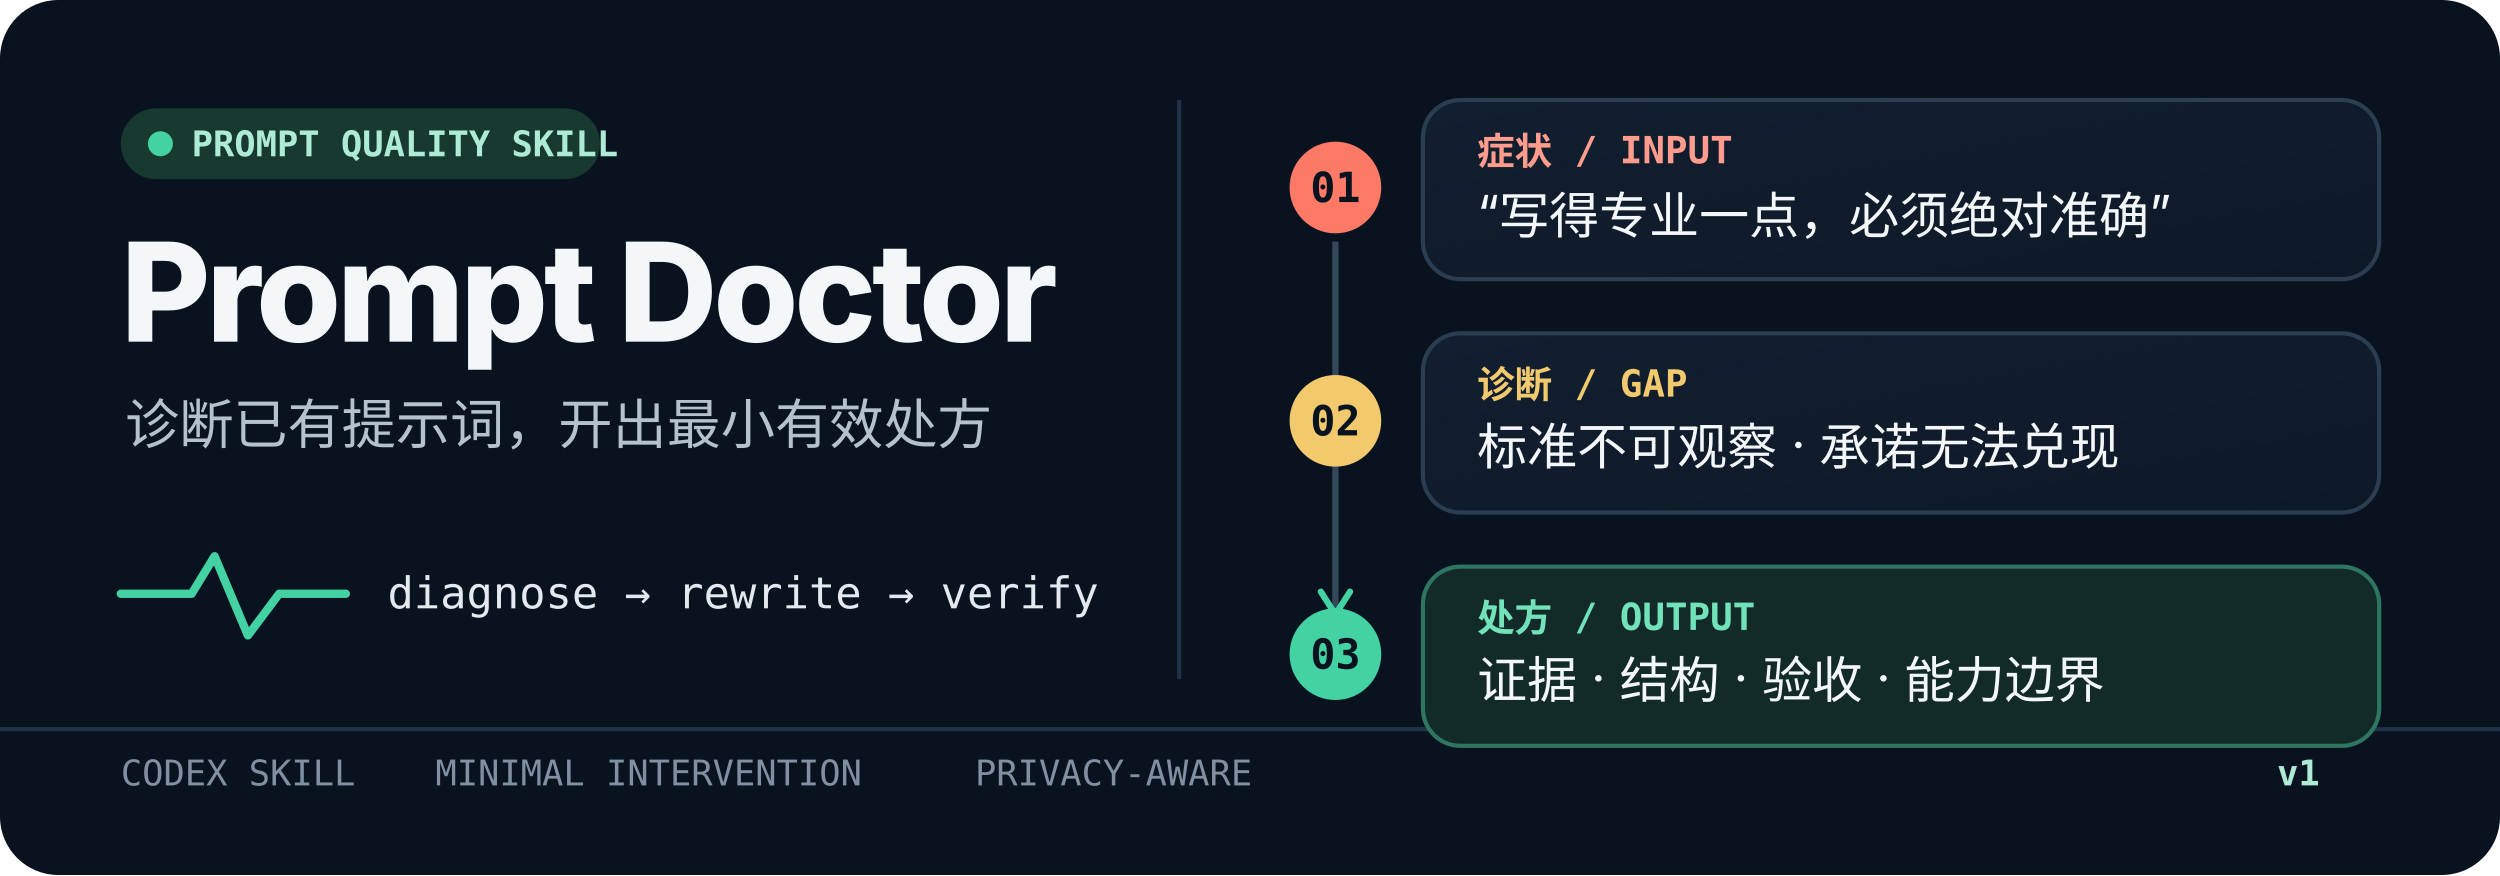
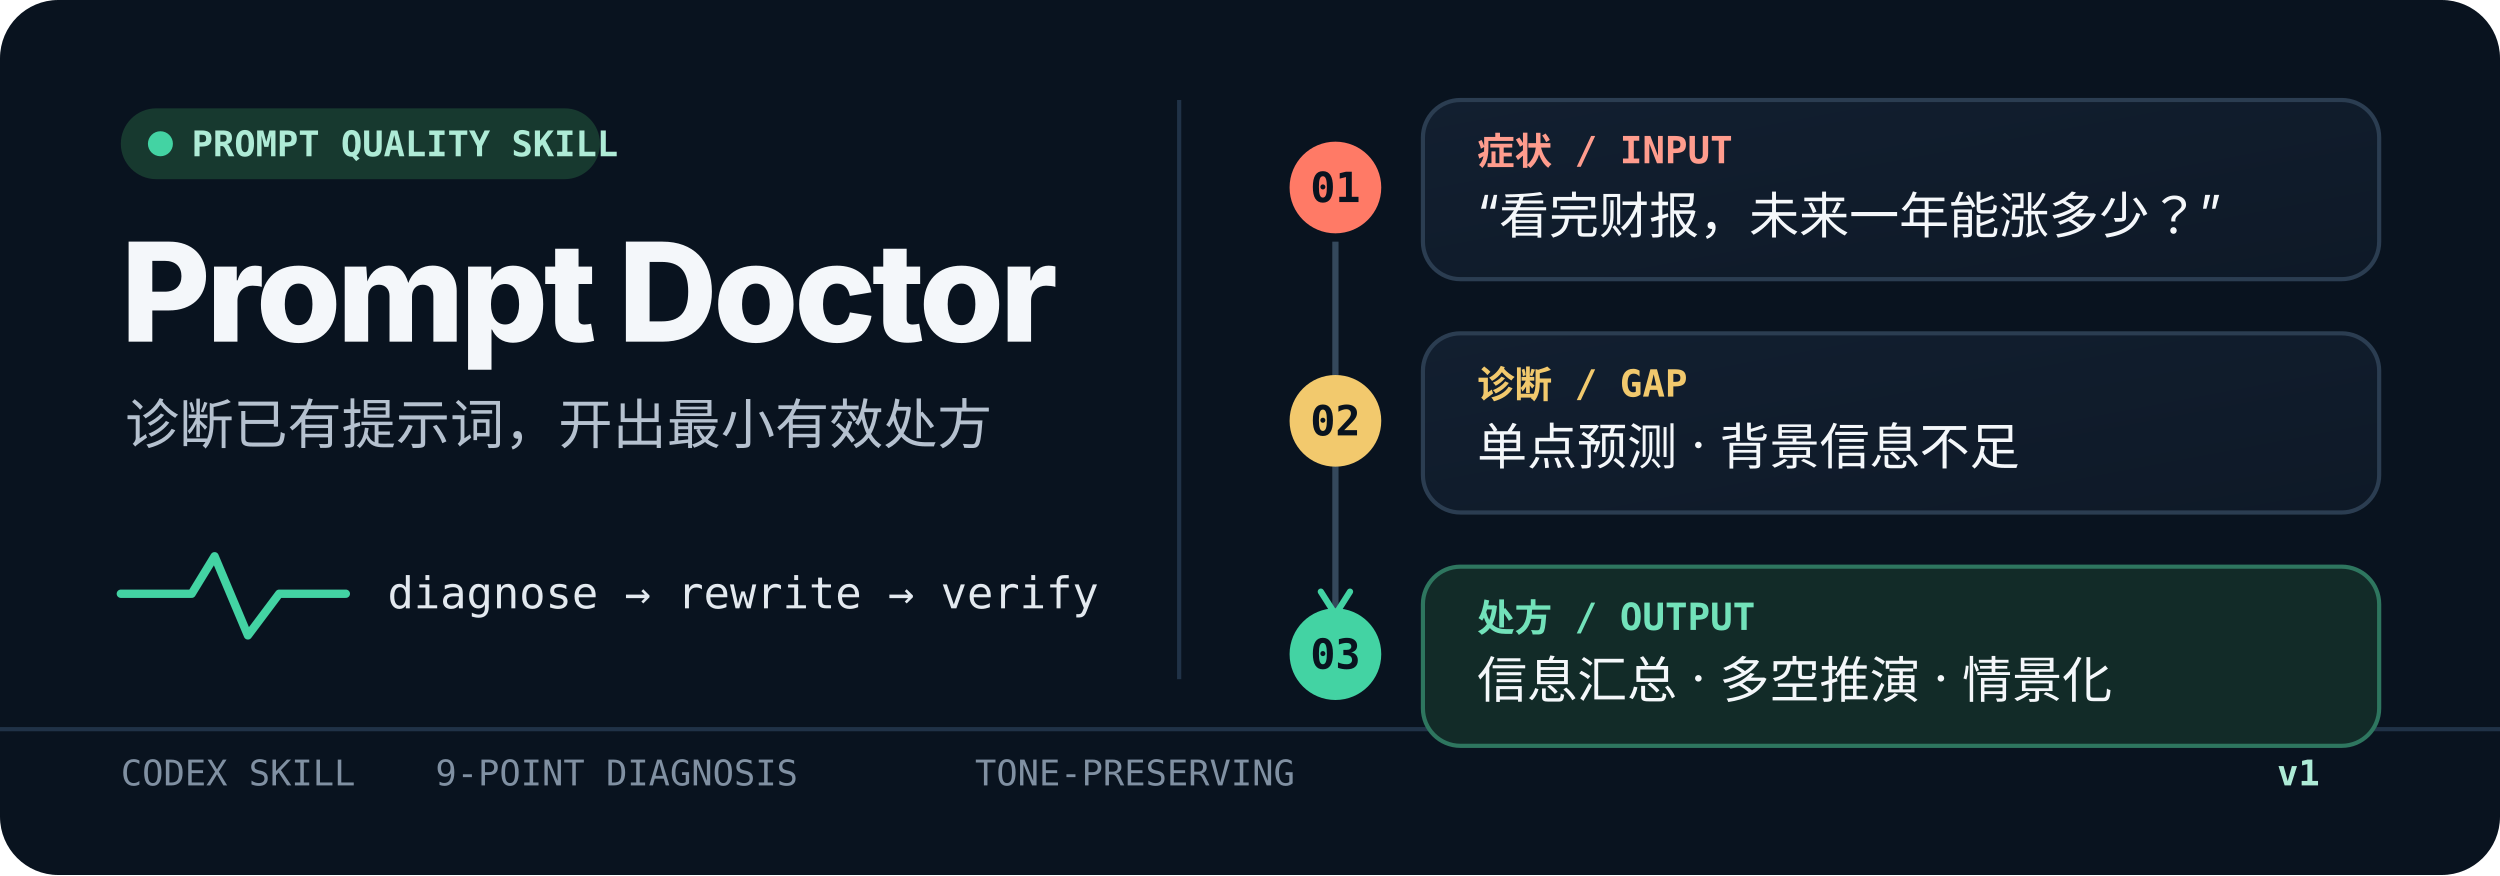
<svg xmlns="http://www.w3.org/2000/svg" width="1200" height="420" viewBox="0 0 1200 420" role="img" aria-labelledby="title desc">
  <defs>
    <linearGradient id="panel" x1="0" y1="0" x2="1" y2="1">
      <stop offset="0" stop-color="#121F30" />
      <stop offset="1" stop-color="#0E1927" />
    </linearGradient>
  </defs>
  <rect width="1200" height="420" rx="28" fill="#09131F" />
  <path d="M0 350 H1200" stroke="#203247" stroke-width="2" />
  <path d="M566 48 V326" stroke="#203247" stroke-width="2" />
  <g id="title-block" transform="translate(58 52)">
    <g aria-label="Prompt quality skill">
      <rect width="230" height="34" rx="17" fill="#17392F" />
      <circle cx="19" cy="17" r="6" fill="#43D3A3" />
      <text x="34" y="23" fill="#AEEBD6" font-family="ui-monospace, SFMono-Regular, Menlo, monospace" font-size="17" font-weight="700">PROMPT QUALITY SKILL</text>
    </g>
    <text x="0" y="112" fill="#F4F7FA" font-family="-apple-system, BlinkMacSystemFont, Segoe UI, PingFang SC, sans-serif" font-size="66" font-weight="760" letter-spacing="-2">Prompt Doctor</text>
    <text x="2" y="161" fill="#B5C1CF" font-family="-apple-system, BlinkMacSystemFont, Segoe UI, PingFang SC, sans-serif" font-size="26">诊断已有提示词，开出最小有效处方</text>
    <g transform="translate(0 211)">
      <path d="M0 22 H34 L45 4 L61 42 L76 22 H108" fill="none" stroke="#43D3A3" stroke-width="4" stroke-linecap="round" stroke-linejoin="round" />
      <text x="128" y="29" fill="#E3E9EF" font-family="ui-monospace, SFMono-Regular, Menlo, monospace" font-size="21">diagnose → rewrite → verify</text>
    </g>
  </g>
  <g id="diagnostic-flow" transform="translate(618 48)">
    <path d="M23 68 V244" stroke="#34485C" stroke-width="3" />
    <path d="M16 236 L23 247 L30 236" fill="none" stroke="#43D3A3" stroke-width="3" stroke-linecap="round" stroke-linejoin="round" />
    <g id="symptom">
      <circle cx="23" cy="42" r="22" fill="#FF7A66" />
      <text x="23" y="49" text-anchor="middle" fill="#09131F" font-family="ui-monospace, SFMono-Regular, Menlo, monospace" font-size="20" font-weight="800">01</text>
      <rect x="65" width="459" height="86" rx="18" fill="url(#panel)" stroke="#2B3D51" stroke-width="2" />
      <text x="91" y="31" fill="#FF9C8D" font-family="ui-monospace, SFMono-Regular, Menlo, monospace" font-size="18" font-weight="700">症状 / INPUT</text>
-       <text x="91" y="63" fill="#F4F7FA" font-family="-apple-system, BlinkMacSystemFont, Segoe UI, PingFang SC, sans-serif" font-size="24">“写得专业一点，必须绝对准确”</text>
+       <text x="91" y="63" fill="#F4F7FA" font-family="-apple-system, BlinkMacSystemFont, Segoe UI, PingFang SC, sans-serif" font-size="24">“看完财报，未来一年能涨多少？”</text>
    </g>
    <g id="diagnosis" transform="translate(0 112)">
      <circle cx="23" cy="42" r="22" fill="#F2C96D" />
      <text x="23" y="49" text-anchor="middle" fill="#09131F" font-family="ui-monospace, SFMono-Regular, Menlo, monospace" font-size="20" font-weight="800">02</text>
      <rect x="65" width="459" height="86" rx="18" fill="url(#panel)" stroke="#2B3D51" stroke-width="2" />
      <text x="91" y="31" fill="#F2C96D" font-family="ui-monospace, SFMono-Regular, Menlo, monospace" font-size="18" font-weight="700">诊断 / GAP</text>
-       <text x="91" y="63" fill="#F4F7FA" font-family="-apple-system, BlinkMacSystemFont, Segoe UI, PingFang SC, sans-serif" font-size="24">标准不可观察 · 承诺无法兑现</text>
+       <text x="91" y="63" fill="#F4F7FA" font-family="-apple-system, BlinkMacSystemFont, Segoe UI, PingFang SC, sans-serif" font-size="24">单点预测 · 背景信息不足</text>
    </g>
    <g id="prescription" transform="translate(0 224)">
      <circle cx="23" cy="42" r="22" fill="#43D3A3" />
      <text x="23" y="49" text-anchor="middle" fill="#09131F" font-family="ui-monospace, SFMono-Regular, Menlo, monospace" font-size="20" font-weight="800">03</text>
      <rect x="65" width="459" height="86" rx="18" fill="#122B28" stroke="#2E765F" stroke-width="2" />
      <text x="91" y="31" fill="#72E2BA" font-family="ui-monospace, SFMono-Regular, Menlo, monospace" font-size="18" font-weight="700">处方 / OUTPUT</text>
-       <text x="91" y="63" fill="#F4F7FA" font-family="-apple-system, BlinkMacSystemFont, Segoe UI, PingFang SC, sans-serif" font-size="24">证据 · 结构 · 验收 · 能力边界</text>
+       <text x="91" y="63" fill="#F4F7FA" font-family="-apple-system, BlinkMacSystemFont, Segoe UI, PingFang SC, sans-serif" font-size="24">信息汇总 · 多空推演 · 情景化</text>
    </g>
  </g>
  <g id="metadata" transform="translate(58 377)">
    <text fill="#8090A2" font-family="ui-monospace, SFMono-Regular, Menlo, monospace" font-size="17">CODEX SKILL</text>
-     <text x="151" fill="#8090A2" font-family="ui-monospace, SFMono-Regular, Menlo, monospace" font-size="17">MINIMAL INTERVENTION</text>
-     <text x="410" fill="#8090A2" font-family="ui-monospace, SFMono-Regular, Menlo, monospace" font-size="17">PRIVACY-AWARE</text>
+     <text x="151" fill="#8090A2" font-family="ui-monospace, SFMono-Regular, Menlo, monospace" font-size="17">9-POINT DIAGNOSIS</text>
+     <text x="410" fill="#8090A2" font-family="ui-monospace, SFMono-Regular, Menlo, monospace" font-size="17">TONE-PRESERVING</text>
    <text x="1035" fill="#AEEBD6" font-family="ui-monospace, SFMono-Regular, Menlo, monospace" font-size="17" font-weight="700">v1</text>
  </g>
</svg>
